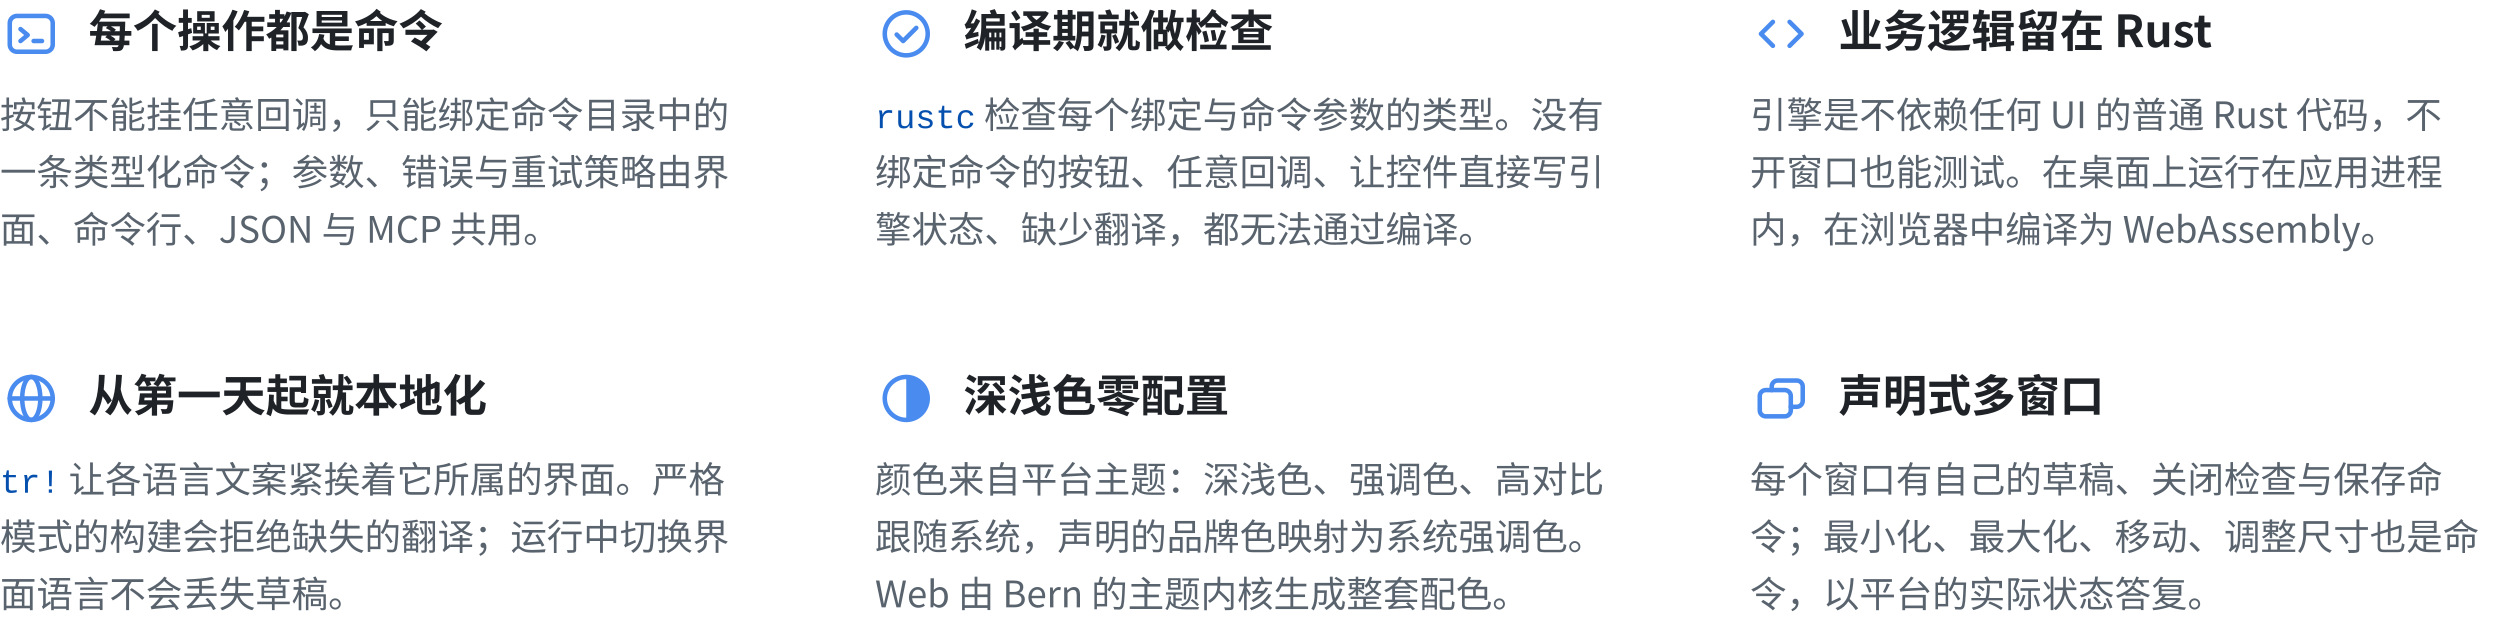
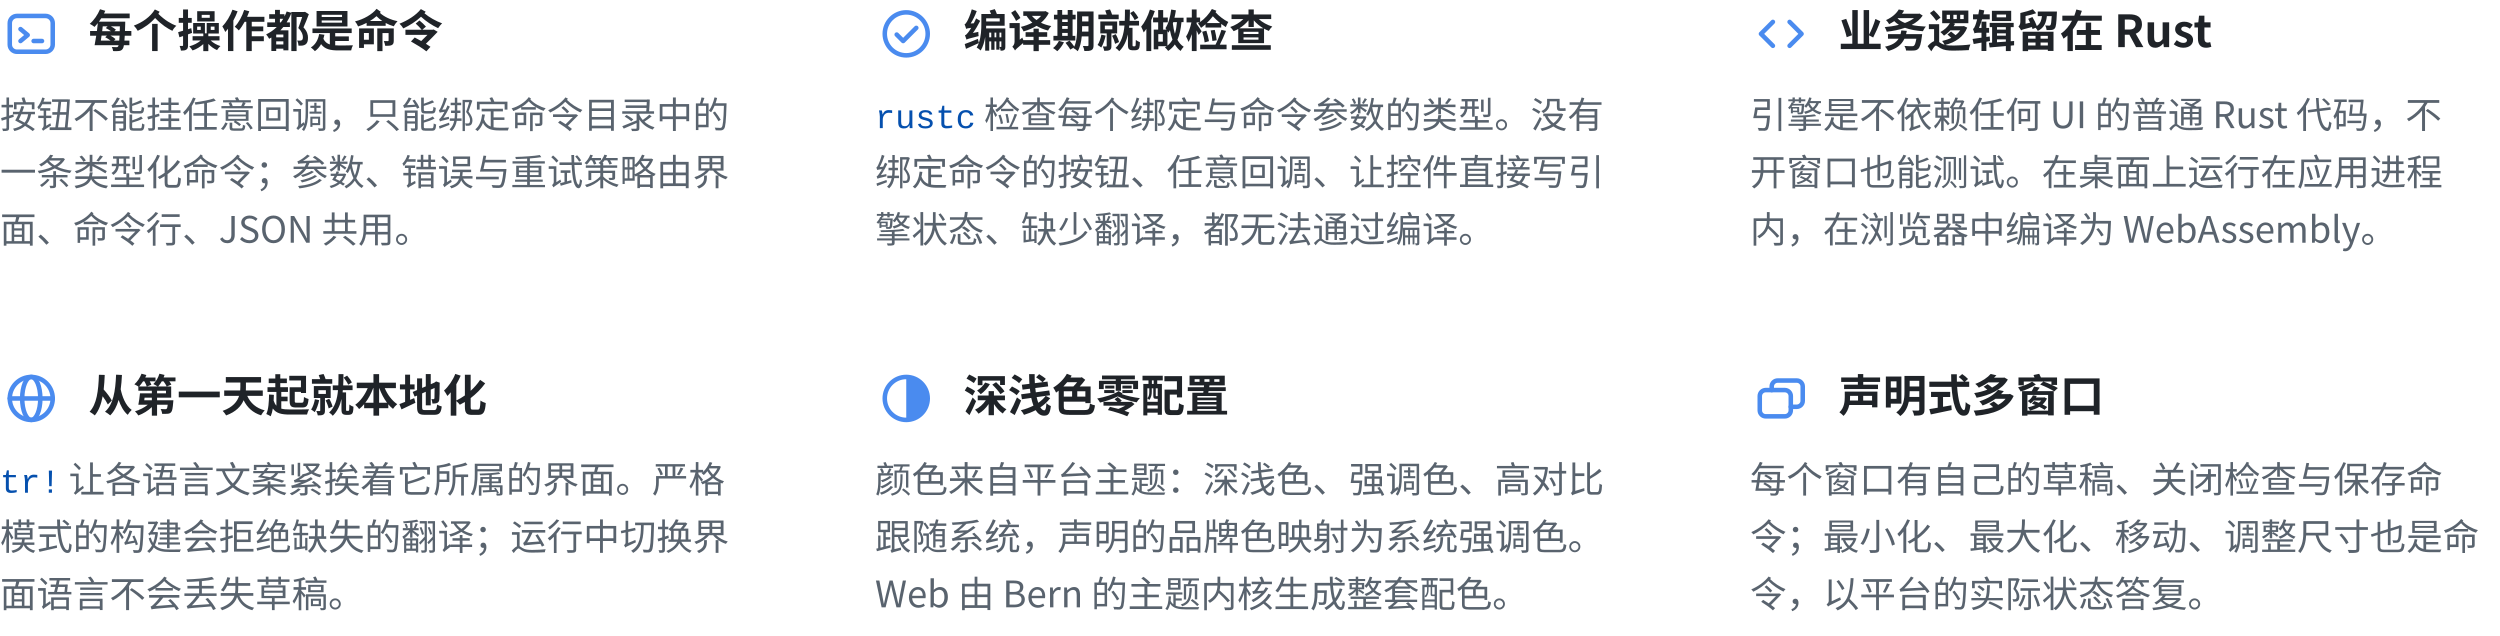
<svg xmlns="http://www.w3.org/2000/svg" viewBox="0 0 960 244" width="960" height="244" font-family="-apple-system, BlinkMacSystemFont, 'Segoe UI', 'PingFang SC', 'Hiragino Sans GB', 'Microsoft YaHei', 'Noto Sans CJK SC', 'Helvetica Neue', Arial, sans-serif">
  <defs>
    <symbol id="bern-logo" viewBox="0 0 1024 1024">
      <defs>
        <clipPath id="bern-symbol-disc">
          <circle cx="512" cy="512" r="512" />
        </clipPath>
      </defs>
      <g clip-path="url(#bern-symbol-disc)">
        <rect width="1024" height="1024" fill="#4A8BEF" />
        <path fill="#24324D" d="M 290.4 372.1 C 270.7 579.3 309.8 827.6 392.0 1060.0 L 1100 1100 L 1060.0 880.0 C 1013.0 692.2 904.4 451.5 684.3 270.5 A 14 14 0 0 0 662.4 286.5 C 693.7 364.2 711.6 444.8 715.3 529.4 A 36 36 0 0 1 691.6 564.9 C 620.6 590.7 549.5 616.5 478.5 642.4 A 36 36 0 0 1 436.0 628.1 C 383.8 547.6 344.6 461.1 317.8 369.5 A 14 14 0 0 0 290.4 372.1 Z" />
        <ellipse rx="22" ry="36" fill="#E8F4FF" transform="translate(520 760) rotate(-20)" />
        <ellipse rx="22" ry="36" fill="#E8F4FF" transform="translate(748 668) rotate(-20)" />
      </g>
    </symbol>
  </defs>
  <g transform="translate(0.0 0.0)">
    <g transform="translate(1.0 2.0) scale(0.9167)" fill="none" stroke="#4A8BEF" stroke-width="1.9" stroke-linecap="round" stroke-linejoin="round" color="#4A8BEF">
      <rect x="3" y="4.5" width="18" height="15" rx="3" />
      <path d="m7.5 10 3 2.5-3 2.5M13 15h3.5" />
    </g>
    <text x="34.0" y="18.1" font-size="17" fill="#1F2328" font-weight="700">每个操作都是命令</text>
    <text x="0.0" y="49.2" font-size="14" fill="#59636E">按钮不能挂任意回调，只能绑定命令目录中的</text>
    <text x="0.0" y="71.2" font-size="14" fill="#59636E">一条类型化命令；参数、错误与重试策略由界</text>
-     <text x="0.0" y="93.2" font-size="14" fill="#59636E">面、命令行、JSON 与 MCP 共用。</text>
+     <text x="0.0" y="93.2" font-size="14" fill="#59636E">面、命令行、JSON 共用。</text>
  </g>
  <g transform="translate(336.0 0.0)">
    <g transform="translate(1.0 2.0) scale(0.9167)" fill="none" stroke="#4A8BEF" stroke-width="1.9" stroke-linecap="round" stroke-linejoin="round" color="#4A8BEF">
      <circle cx="12" cy="12" r="9" />
      <path d="m8 12.3 2.7 2.7 5.5-5.5" />
    </g>
    <text x="34.0" y="18.1" font-size="17" fill="#1F2328" font-weight="700">编译期就做检查</text>
    <text x="0.0" y="49.2" font-size="14" fill="#59636E">
      <tspan font-family="ui-monospace, SFMono-Regular, Menlo, Consolas, 'Liberation Mono', monospace" font-size="12.9" fill="#0550AE">rustc</tspan> 检查每个绑定与命令参数的类型。没有</text>
    <text x="0.0" y="71.2" font-size="14" fill="#59636E">绑定命令的按钮、任意回调、让控件直接写引</text>
    <text x="0.0" y="93.2" font-size="14" fill="#59636E">擎状态、缺少翻译，都无法通过编译。</text>
  </g>
  <g transform="translate(672.0 0.0)">
    <g transform="translate(1.0 2.0) scale(0.9167)" fill="none" stroke="#4A8BEF" stroke-width="1.9" stroke-linecap="round" stroke-linejoin="round" color="#4A8BEF">
      <path d="M8.5 7 3.5 12l5 5M15.5 7l5 5-5 5" />
    </g>
    <text x="34.0" y="18.1" font-size="17" fill="#1F2328" font-weight="700">业务逻辑留在 Rust</text>
    <text x="0.0" y="49.2" font-size="14" fill="#59636E">引擎是不依赖任何 UI 的普通 Rust 代码，不</text>
    <text x="0.0" y="71.2" font-size="14" fill="#59636E">开窗口也能测试。在桌面上运行在应用进程</text>
    <text x="0.0" y="93.2" font-size="14" fill="#59636E">内，在浏览器中编译为 WebAssembly。</text>
  </g>
  <g transform="translate(0.0 140.0)">
    <g transform="translate(1.0 2.0) scale(0.9167)" fill="none" stroke="#4A8BEF" stroke-width="1.9" stroke-linecap="round" stroke-linejoin="round" color="#4A8BEF">
      <circle cx="12" cy="12" r="9" />
      <ellipse cx="12" cy="12" rx="3.8" ry="9" />
      <path d="M3 12h18" />
    </g>
    <text x="34.0" y="18.1" font-size="17" fill="#1F2328" font-weight="700">从第一天起就本地化</text>
    <text x="0.0" y="49.2" font-size="14" fill="#59636E">
      <tspan font-family="ui-monospace, SFMono-Regular, Menlo, Consolas, 'Liberation Mono', monospace" font-size="12.9" fill="#0550AE">tr!</tspan> 让各语言文案紧挨着它所属的界面。严格</text>
    <text x="0.0" y="71.2" font-size="14" fill="#59636E">模式的构建会拒绝缺失的翻译；运行中切换界</text>
    <text x="0.0" y="93.2" font-size="14" fill="#59636E">面语言不会丢失草稿。</text>
  </g>
  <g transform="translate(336.0 140.0)">
    <g transform="translate(1.0 2.0) scale(0.9167)" fill="none" stroke="#4A8BEF" stroke-width="1.9" stroke-linecap="round" stroke-linejoin="round" color="#4A8BEF">
      <circle cx="12" cy="12" r="9" />
      <path d="M12 3a9 9 0 0 1 0 18z" fill="currentColor" stroke="none" />
    </g>
    <text x="34.0" y="18.1" font-size="17" fill="#1F2328" font-weight="700">深浅色零配置</text>
    <text x="0.0" y="49.2" font-size="14" fill="#59636E">颜色来自平台主题：深浅色、强调色、高对比</text>
    <text x="0.0" y="71.2" font-size="14" fill="#59636E">跟随系统，声明的品牌色映射为系统强调色。</text>
    <text x="0.0" y="93.2" font-size="14" fill="#59636E">Web 由 Bern 的主题内核生成整套配色。</text>
  </g>
  <g transform="translate(672.0 140.0)">
    <g transform="translate(1.0 2.0) scale(0.9167)" fill="none" stroke="#4A8BEF" stroke-width="1.9" stroke-linecap="round" stroke-linejoin="round" color="#4A8BEF">
      <rect x="3" y="8.5" width="13" height="11" rx="2.5" />
      <path d="M8 8.5V7a2.5 2.5 0 0 1 2.5-2.5h8A2.5 2.5 0 0 1 21 7v6a2.5 2.5 0 0 1-2.5 2.5H16" />
    </g>
    <text x="34.0" y="18.1" font-size="17" fill="#1F2328" font-weight="700">声明式多窗口</text>
    <text x="0.0" y="49.2" font-size="14" fill="#59636E">每个窗口有自己的草稿、关闭检查与保存命</text>
    <text x="0.0" y="71.2" font-size="14" fill="#59636E">令；最小化、最大化、移动、调整尺寸也是命</text>
    <text x="0.0" y="93.2" font-size="14" fill="#59636E">令，以平台的实际状态答复。</text>
  </g>
</svg>
